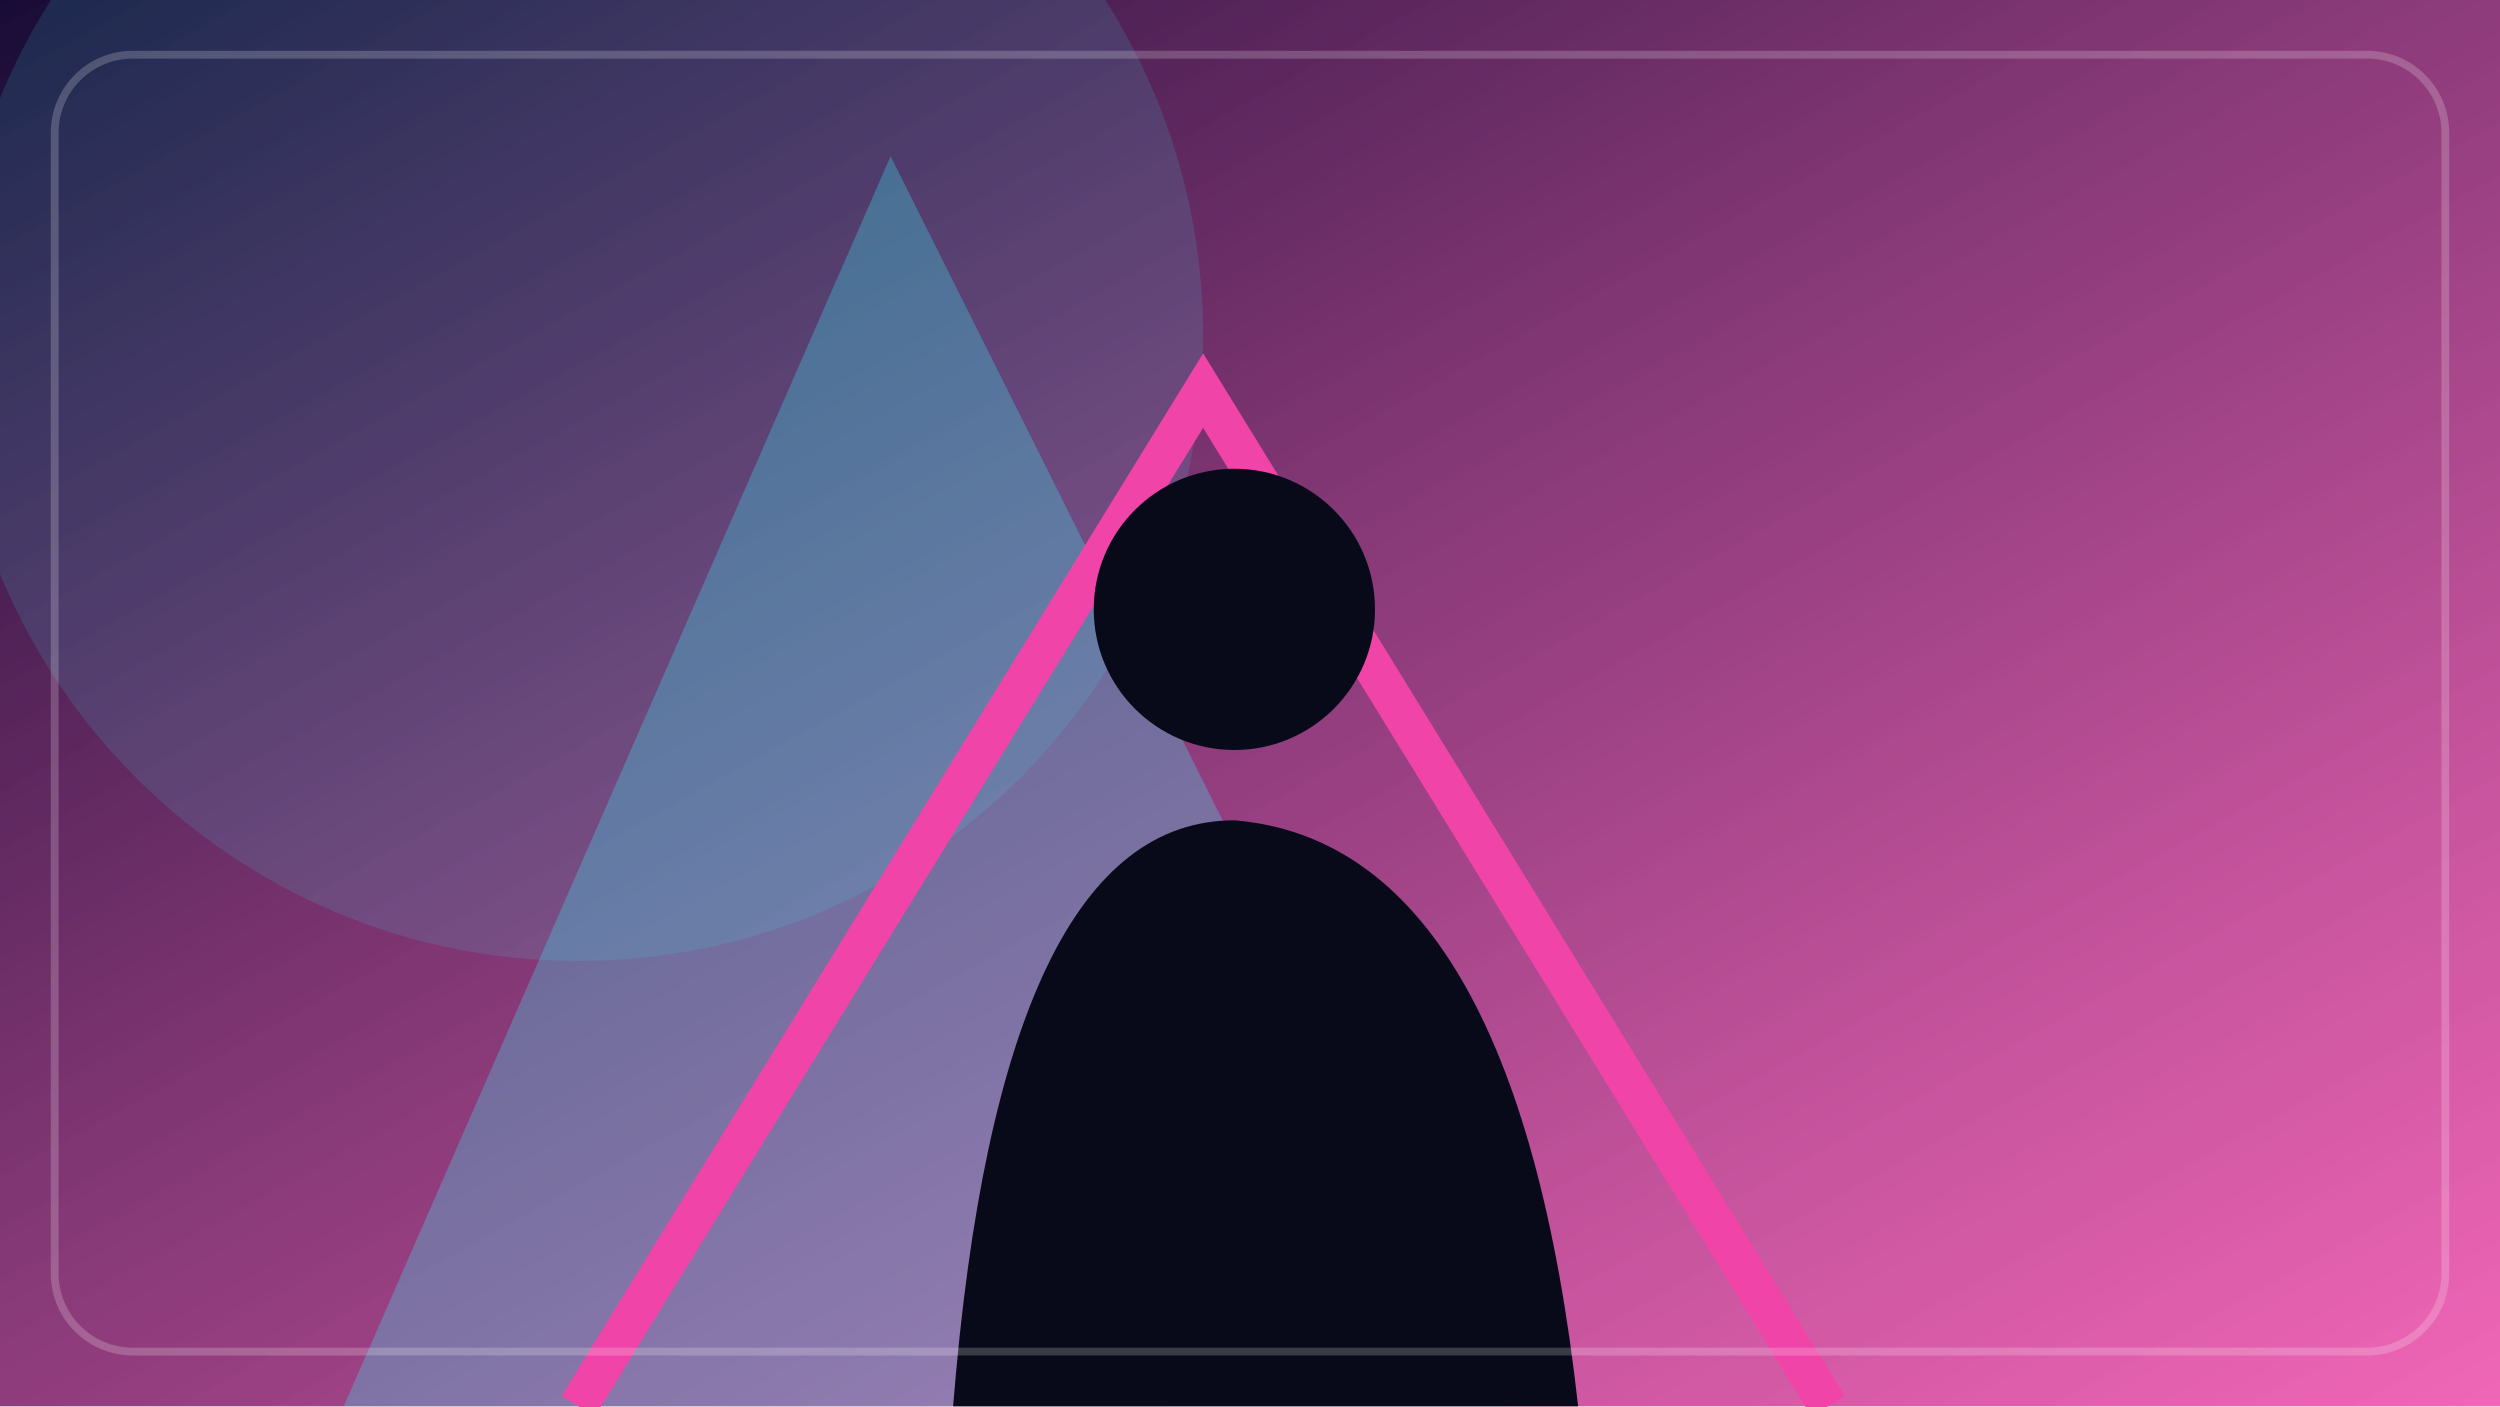
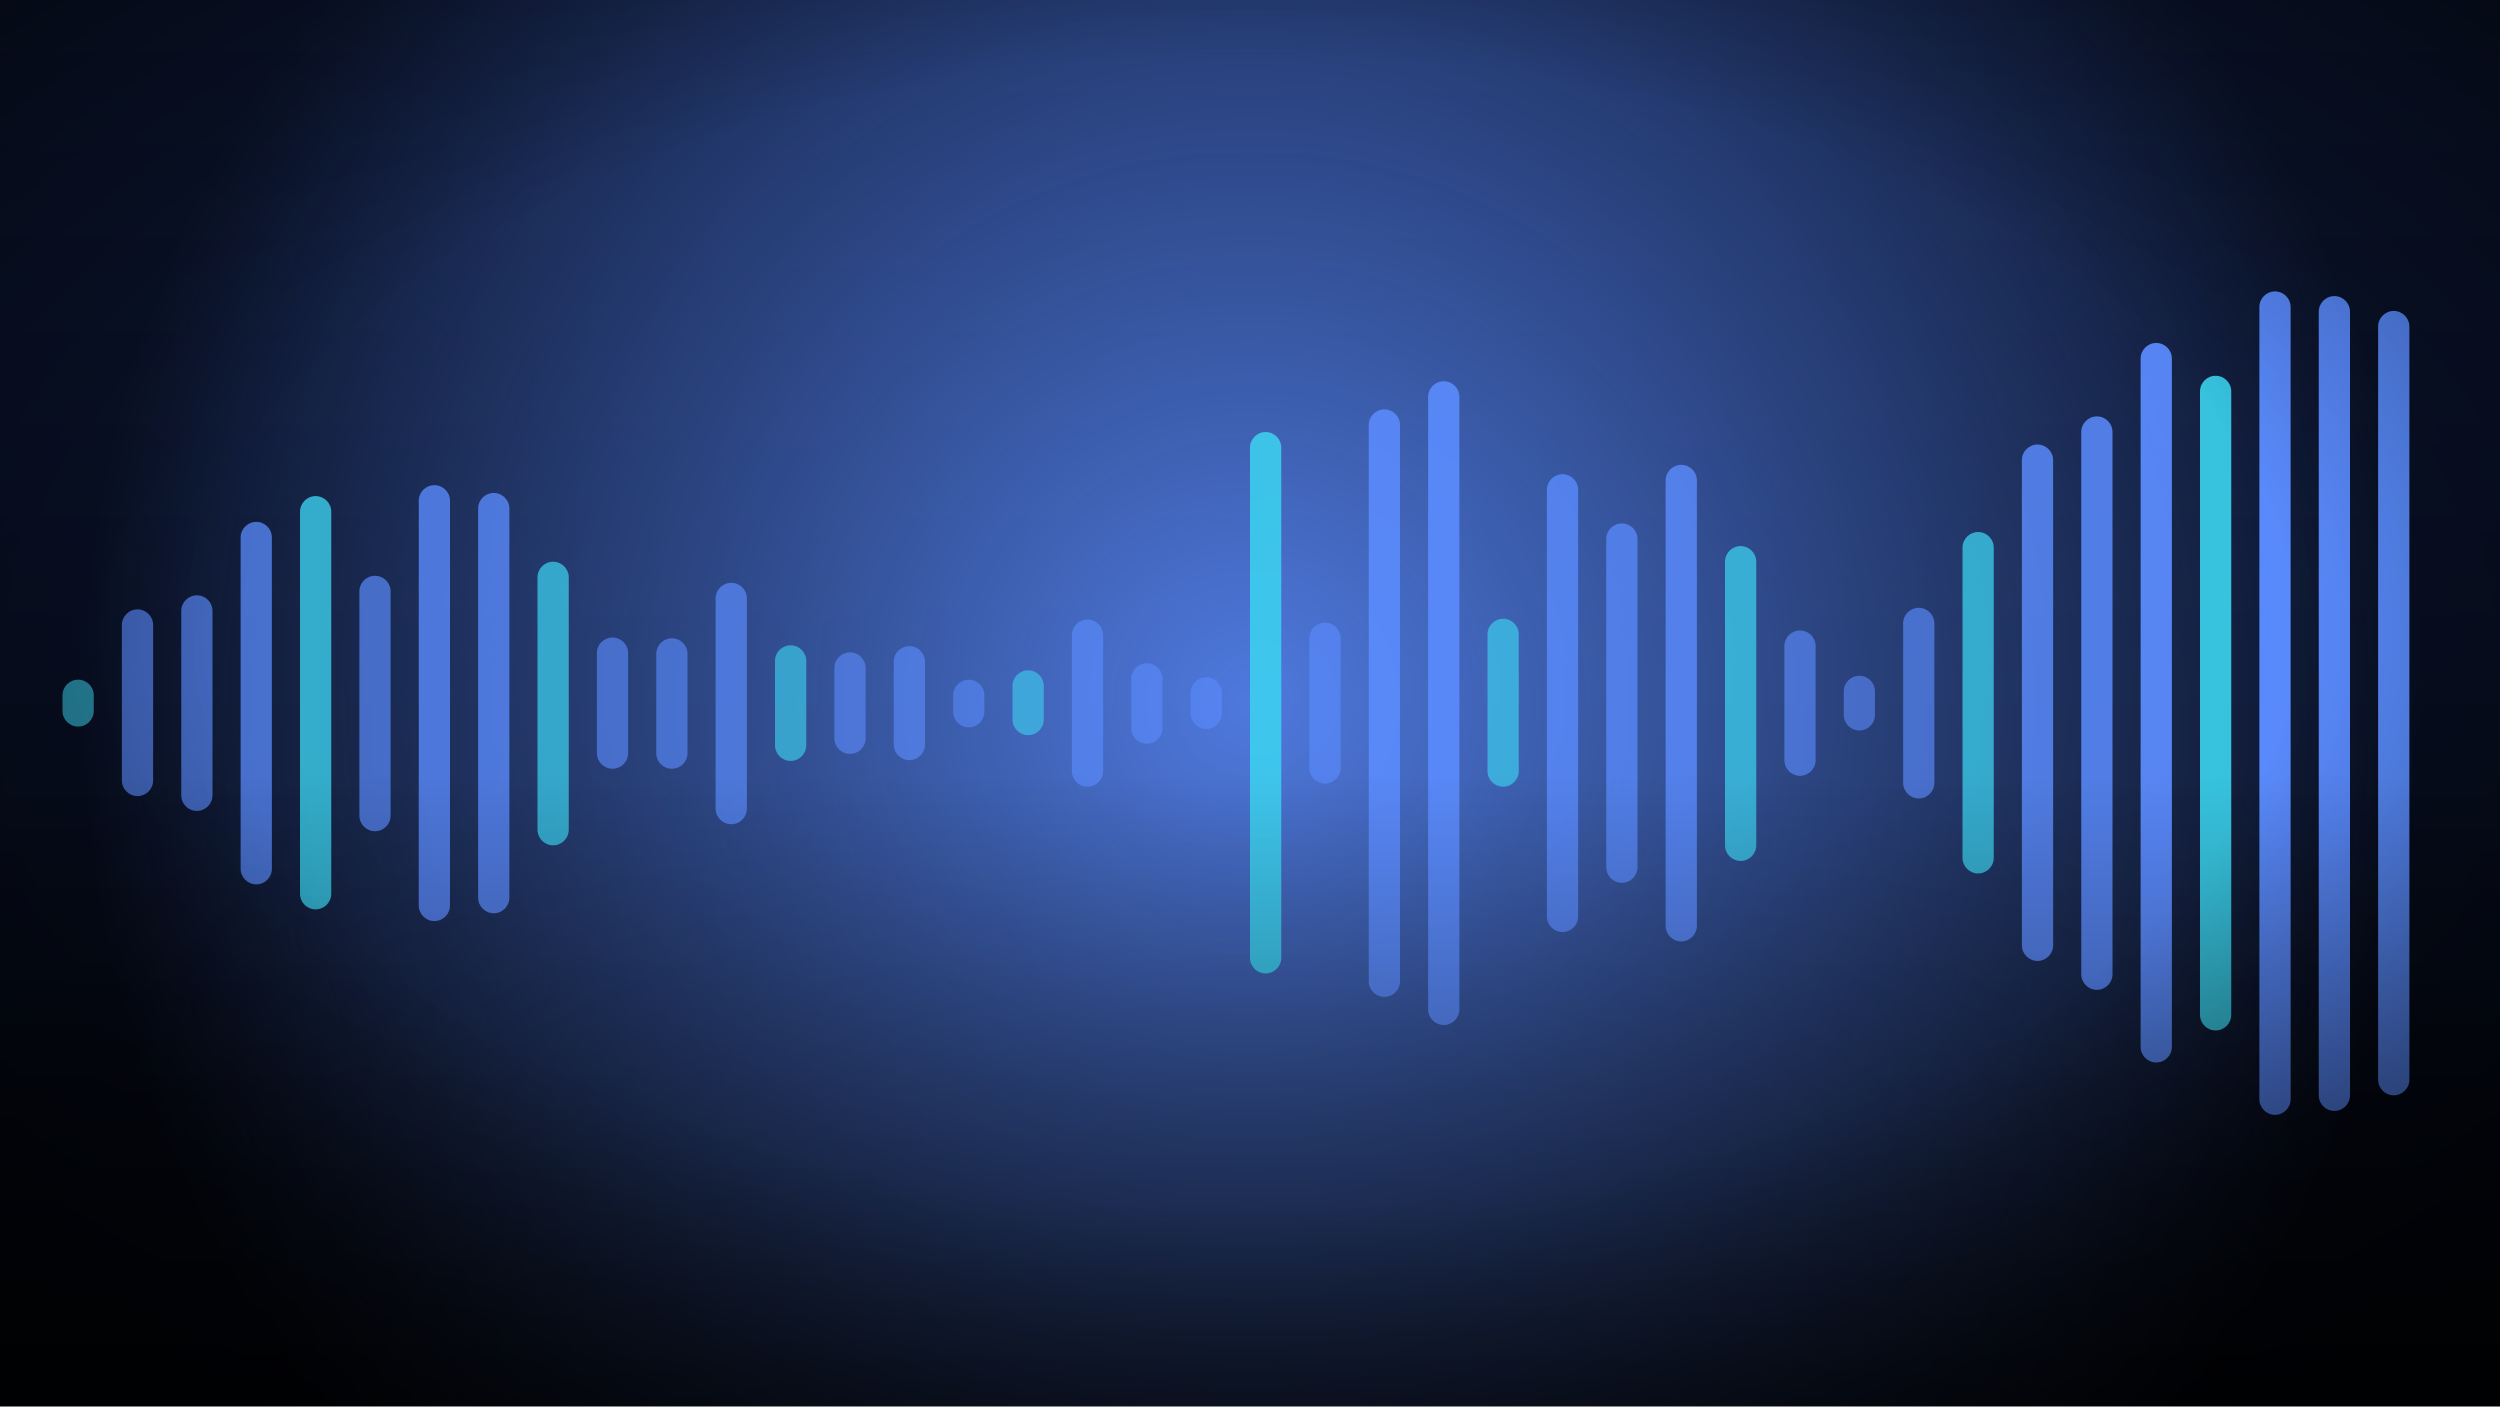
- <svg xmlns="http://www.w3.org/2000/svg" viewBox="0 0 320 180">
+ <svg xmlns="http://www.w3.org/2000/svg" viewBox="0 0 320 180" width="320" height="180" preserveAspectRatio="xMidYMid slice">
  <defs>
-     <linearGradient id="b" x1="0" y1="0" x2="1" y2="1">
-       <stop stop-color="#180C36" />
-       <stop offset="1" stop-color="#F044A8" stop-opacity=".8" />
+     <linearGradient id="bgk20" x1="0" y1="0" x2="0" y2="1">
+       <stop offset="0" stop-color="#0B1530" />
+       <stop offset="1" stop-color="#03060F" />
+     </linearGradient>
+     <radialGradient id="glk20" cx=".5" cy=".5" r=".5">
+       <stop offset="0" stop-color="#5B8CFF" stop-opacity=".85" />
+       <stop offset="1" stop-color="#5B8CFF" stop-opacity="0" />
+     </radialGradient>
+     <radialGradient id="g2k20" cx=".5" cy=".5" r=".5">
+       <stop offset="0" stop-color="#3CD6F2" stop-opacity=".7" />
+       <stop offset="1" stop-color="#3CD6F2" stop-opacity="0" />
+     </radialGradient>
+     <linearGradient id="bek20" x1="0" y1="0" x2="0" y2="1">
+       <stop offset="0" stop-color="#5B8CFF" stop-opacity=".55" />
+       <stop offset="1" stop-color="#5B8CFF" stop-opacity="0" />
+     </linearGradient>
+     <radialGradient id="vgk20" cx=".5" cy=".45" r=".75">
+       <stop offset=".55" stop-color="#000" stop-opacity="0" />
+       <stop offset="1" stop-color="#000" stop-opacity=".7" />
+     </radialGradient>
+     <linearGradient id="ftk20" x1="0" y1="0" x2="0" y2="1">
+       <stop offset=".55" stop-color="#000" stop-opacity="0" />
+       <stop offset="1" stop-color="#000" stop-opacity=".55" />
    </linearGradient>
  </defs>
-   <rect width="320" height="180" fill="url(#b)" />
-   <circle cx="74" cy="43" r="80" fill="#39E6F2" opacity=".13" />
-   <path d="M 44 180 L 114 20 L 194 180 Z" fill="#39E6F2" opacity=".3" />
-   <path d="M74 180L154 50L234 180" fill="none" stroke="#F044A8" stroke-width="5" />
-   <circle cx="158" cy="78" r="18" fill="#090A19" />
-   <path d="M122 180Q128 105 158 105Q194 108 202 180Z" fill="#090A19" />
-   <rect x="7" y="7" width="306" height="166" rx="10" fill="none" stroke="#FFFFFF" stroke-opacity=".2" />
+   <rect width="320" height="180" fill="url(#bgk20)" />
+   <circle cx="160.0" cy="90.0" r="150.0" fill="url(#glk20)" />
+   <rect x="8.0" y="87.0" width="4" height="6.0" rx="2" fill="#3CD6F2" opacity="0.57" />
+   <rect x="15.6" y="78.0" width="4" height="23.9" rx="2" fill="#5B8CFF" opacity="0.65" />
+   <rect x="23.2" y="76.2" width="4" height="27.6" rx="2" fill="#5B8CFF" opacity="0.66" />
+   <rect x="30.8" y="66.8" width="4" height="46.4" rx="2" fill="#5B8CFF" opacity="0.74" />
+   <rect x="38.4" y="63.5" width="4" height="52.9" rx="2" fill="#3CD6F2" opacity="0.77" />
+   <rect x="46.0" y="73.7" width="4" height="32.7" rx="2" fill="#5B8CFF" opacity="0.68" />
+   <rect x="53.6" y="62.1" width="4" height="55.8" rx="2" fill="#5B8CFF" opacity="0.78" />
+   <rect x="61.2" y="63.1" width="4" height="53.8" rx="2" fill="#5B8CFF" opacity="0.77" />
+   <rect x="68.8" y="71.9" width="4" height="36.3" rx="2" fill="#3CD6F2" opacity="0.70" />
+   <rect x="76.4" y="81.6" width="4" height="16.8" rx="2" fill="#5B8CFF" opacity="0.62" />
+   <rect x="84.0" y="81.7" width="4" height="16.7" rx="2" fill="#5B8CFF" opacity="0.62" />
+   <rect x="91.6" y="74.6" width="4" height="30.9" rx="2" fill="#5B8CFF" opacity="0.68" />
+   <rect x="99.2" y="82.6" width="4" height="14.8" rx="2" fill="#3CD6F2" opacity="0.61" />
+   <rect x="106.8" y="83.5" width="4" height="13.0" rx="2" fill="#5B8CFF" opacity="0.60" />
+   <rect x="114.4" y="82.7" width="4" height="14.6" rx="2" fill="#5B8CFF" opacity="0.61" />
+   <rect x="122.0" y="87.0" width="4" height="6.1" rx="2" fill="#5B8CFF" opacity="0.57" />
+   <rect x="129.6" y="85.8" width="4" height="8.3" rx="2" fill="#3CD6F2" opacity="0.58" />
+   <rect x="137.2" y="79.3" width="4" height="21.4" rx="2" fill="#5B8CFF" opacity="0.64" />
+   <rect x="144.8" y="84.9" width="4" height="10.3" rx="2" fill="#5B8CFF" opacity="0.59" />
+   <rect x="152.4" y="86.7" width="4" height="6.6" rx="2" fill="#5B8CFF" opacity="0.58" />
+   <rect x="160.0" y="55.3" width="4" height="69.3" rx="2" fill="#3CD6F2" opacity="0.83" />
+   <rect x="167.6" y="79.7" width="4" height="20.6" rx="2" fill="#5B8CFF" opacity="0.63" />
+   <rect x="175.2" y="52.4" width="4" height="75.2" rx="2" fill="#5B8CFF" opacity="0.86" />
+   <rect x="182.8" y="48.8" width="4" height="82.4" rx="2" fill="#5B8CFF" opacity="0.89" />
+   <rect x="190.4" y="79.2" width="4" height="21.5" rx="2" fill="#3CD6F2" opacity="0.64" />
+   <rect x="198.0" y="60.7" width="4" height="58.6" rx="2" fill="#5B8CFF" opacity="0.79" />
+   <rect x="205.6" y="67.0" width="4" height="46.0" rx="2" fill="#5B8CFF" opacity="0.74" />
+   <rect x="213.2" y="59.5" width="4" height="61.0" rx="2" fill="#5B8CFF" opacity="0.80" />
+   <rect x="220.8" y="69.9" width="4" height="40.3" rx="2" fill="#3CD6F2" opacity="0.71" />
+   <rect x="228.4" y="80.7" width="4" height="18.6" rx="2" fill="#5B8CFF" opacity="0.63" />
+   <rect x="236.0" y="86.5" width="4" height="7.0" rx="2" fill="#5B8CFF" opacity="0.58" />
+   <rect x="243.6" y="77.8" width="4" height="24.4" rx="2" fill="#5B8CFF" opacity="0.65" />
+   <rect x="251.2" y="68.1" width="4" height="43.7" rx="2" fill="#3CD6F2" opacity="0.73" />
+   <rect x="258.8" y="56.9" width="4" height="66.1" rx="2" fill="#5B8CFF" opacity="0.82" />
+   <rect x="266.4" y="53.3" width="4" height="73.4" rx="2" fill="#5B8CFF" opacity="0.85" />
+   <rect x="274.0" y="43.9" width="4" height="92.1" rx="2" fill="#5B8CFF" opacity="0.93" />
+   <rect x="281.6" y="48.1" width="4" height="83.8" rx="2" fill="#3CD6F2" opacity="0.89" />
+   <rect x="289.2" y="37.3" width="4" height="105.4" rx="2" fill="#5B8CFF" opacity="0.98" />
+   <rect x="296.8" y="37.9" width="4" height="104.3" rx="2" fill="#5B8CFF" opacity="0.98" />
+   <rect x="304.4" y="39.8" width="4" height="100.4" rx="2" fill="#5B8CFF" opacity="0.96" />
+   <rect width="320" height="180" fill="url(#vgk20)" />
+   <rect width="320" height="180" fill="url(#ftk20)" />
</svg>
